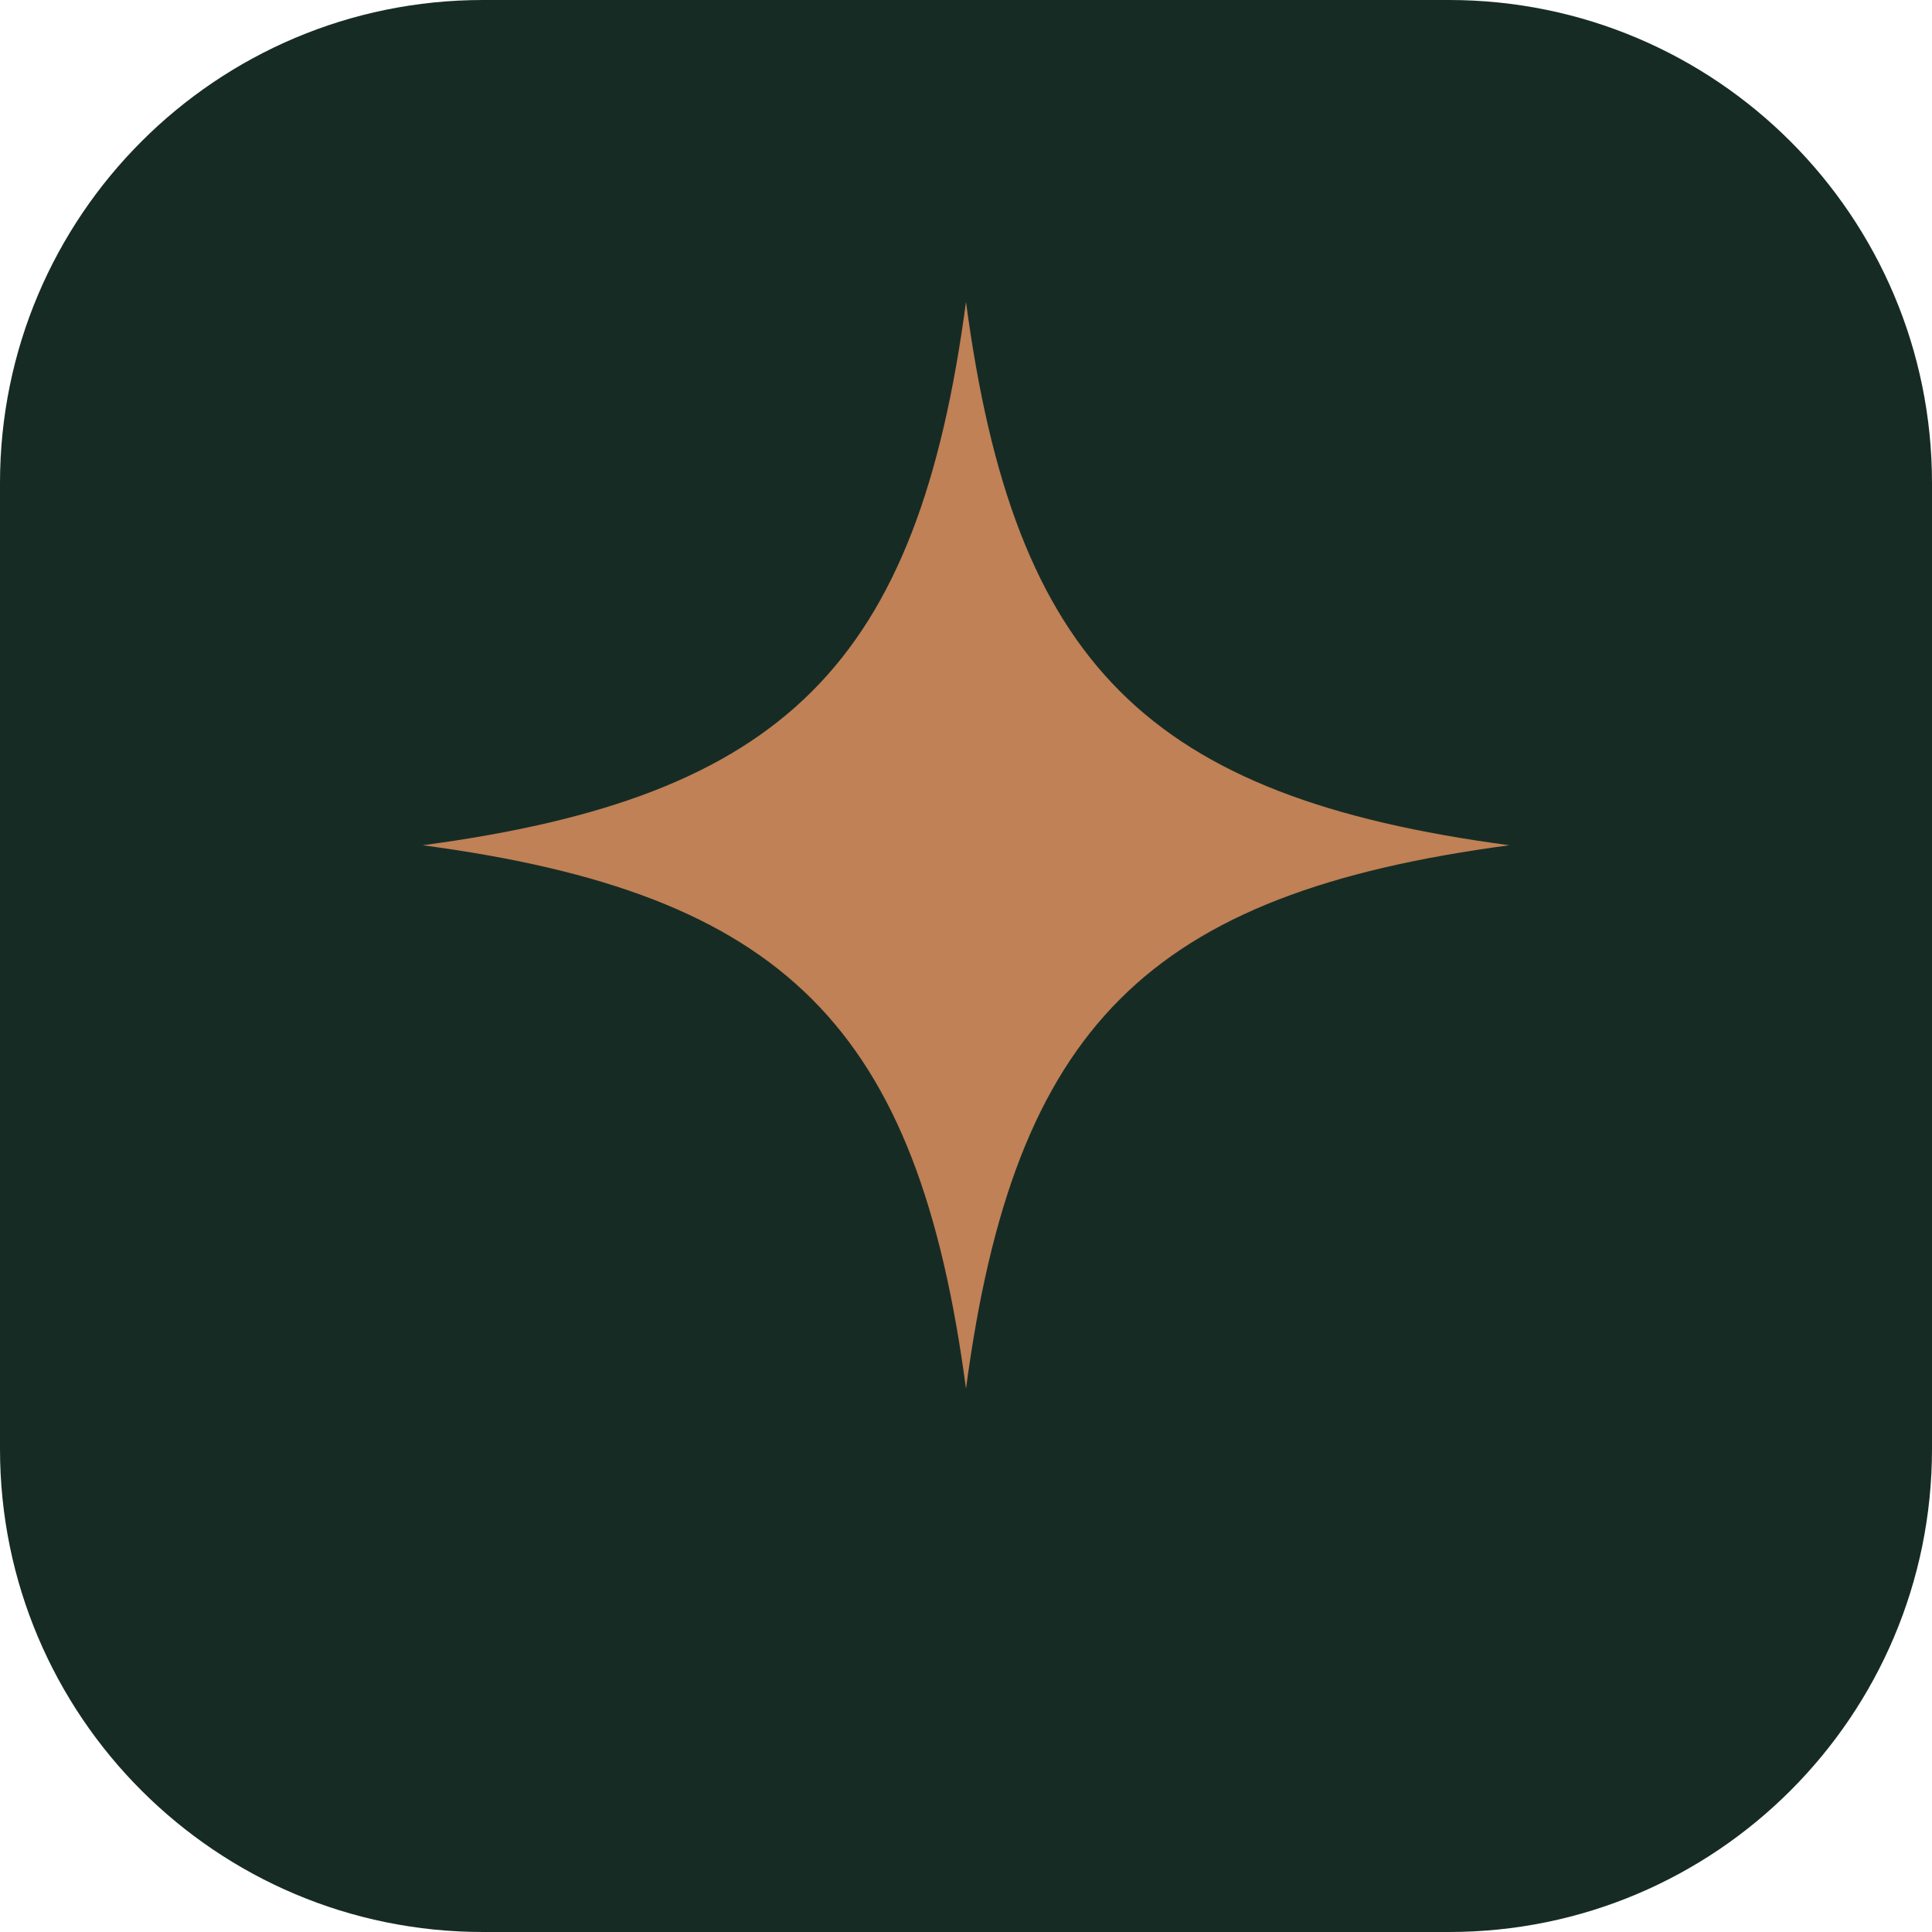
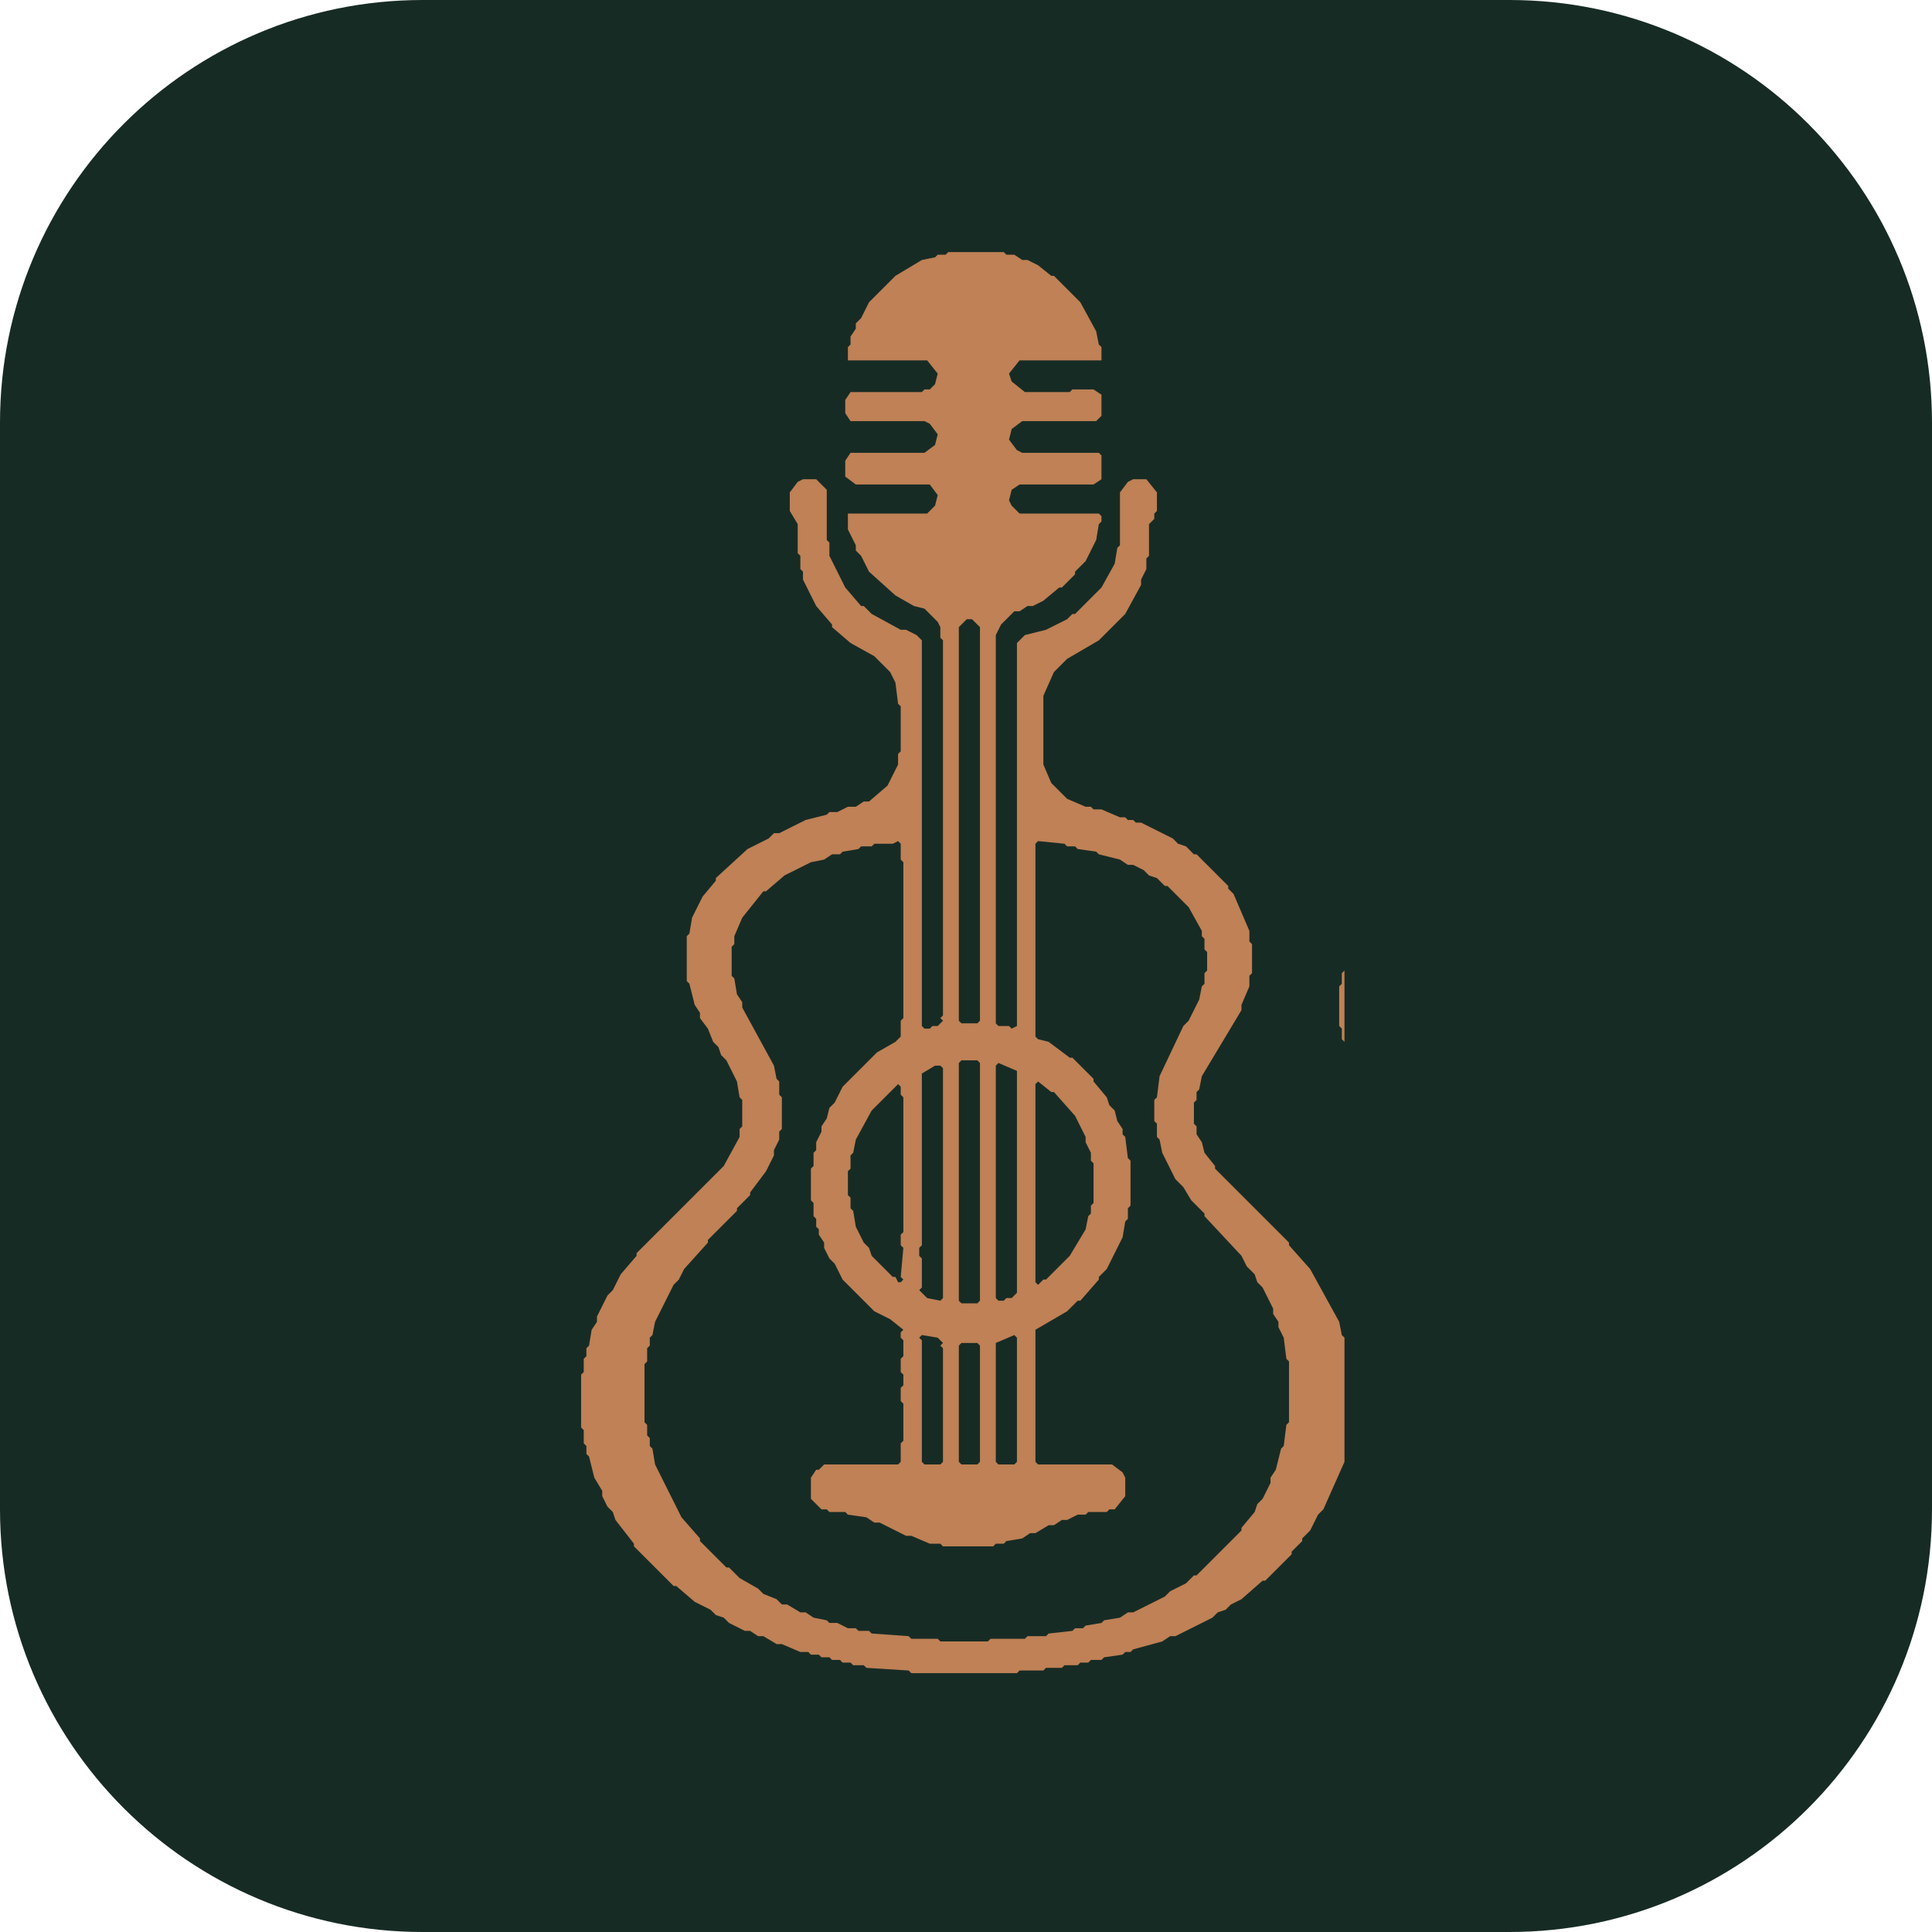
<svg xmlns="http://www.w3.org/2000/svg" viewBox="0 0 64 64">
-   <rect width="64" height="64" rx="16" fill="#172b25" />
-   <path d="M32 10c1.6 12 6 16.4 18 18-12 1.6-16.4 6-18 18-1.6-12-6-16.4-18-18 12-1.6 16.4-6 18-18Z" fill="#bf8155" />
+   <rect width="64" height="64" rx="14" fill="#172b25" />
+   <g transform="translate(17.5 6.6) scale(0.0875)">
+     <path fill="#BF8155" fill-rule="evenodd" d="M164,433 L170,433 L171,434 L171,478 L170,479 L164,479 L163,478 L163,434 Z M184,430 L185,431 L185,478 L184,479 L178,479 L177,478 L177,433 Z M149,430 L155,431 L157,433 L156,434 L157,435 L157,478 L156,479 L150,479 L149,478 L149,432 L148,431 Z M140,335 L141,336 L141,339 L142,340 L142,391 L141,392 L141,396 L142,397 L141,408 L142,409 L141,410 L140,410 L139,408 L138,408 L130,400 L129,397 L127,395 L124,389 L123,383 L122,382 L122,378 L121,377 L121,368 L122,367 L122,362 L123,361 L124,356 L130,345 Z M193,334 L198,338 L199,338 L207,347 L211,355 L211,357 L213,361 L213,364 L214,365 L214,380 L213,381 L213,384 L212,385 L211,390 L205,400 L196,409 L195,409 L193,411 L192,410 L192,335 Z M154,328 L156,328 L157,329 L157,416 L156,417 L151,416 L148,413 L149,412 L149,401 L148,400 L148,397 L149,396 L149,331 Z M178,327 L185,330 L185,414 L183,416 L181,416 L180,417 L178,417 L177,416 L177,328 Z M164,326 L170,326 L171,327 L171,417 L170,418 L164,418 L163,417 L163,327 Z M309,288 L309,292 L308,293 L308,297 L307,298 L307,313 L308,314 L308,318 L309,319 L309,321 Z M115,248 L118,248 L119,247 L125,246 L126,245 L130,245 L131,244 L138,244 L140,243 L141,244 L141,250 L142,251 L142,310 L141,311 L141,317 L139,319 L132,323 L119,336 L116,342 L114,344 L113,348 L111,351 L111,353 L109,357 L109,360 L108,361 L108,366 L107,367 L107,379 L108,380 L108,385 L109,386 L109,389 L110,390 L110,392 L112,395 L112,397 L114,401 L116,403 L119,409 L131,421 L137,424 L142,428 L141,429 L141,431 L142,432 L142,438 L141,439 L141,444 L142,445 L142,449 L141,450 L141,455 L142,456 L142,470 L141,471 L141,478 L140,479 L112,479 L110,481 L109,481 L107,484 L107,492 L111,496 L113,496 L114,497 L120,497 L121,498 L128,499 L131,501 L133,501 L143,506 L145,506 L152,509 L156,509 L157,510 L176,510 L177,509 L180,509 L181,508 L187,507 L190,505 L192,505 L197,502 L199,502 L202,500 L204,500 L208,498 L211,498 L212,497 L219,497 L220,496 L222,496 L226,491 L226,484 L225,482 L221,479 L193,479 L192,478 L192,428 L204,421 L208,417 L209,417 L216,409 L216,408 L219,405 L225,393 L226,387 L227,386 L227,382 L228,381 L228,364 L227,363 L226,355 L225,354 L225,352 L223,349 L222,345 L220,343 L219,340 L214,334 L214,333 L206,325 L205,325 L197,319 L193,318 L192,317 L192,244 L193,243 L203,244 L204,245 L207,245 L208,246 L215,247 L216,248 L224,250 L227,252 L229,252 L233,254 L235,256 L238,257 L241,260 L242,260 L250,268 L255,277 L255,279 L256,280 L256,284 L257,285 L257,292 L256,293 L256,297 L255,298 L254,303 L250,311 L248,313 L239,332 L238,340 L237,341 L237,349 L238,350 L238,355 L239,356 L240,361 L245,371 L248,374 L251,379 L256,384 L256,385 L270,400 L272,404 L275,407 L276,410 L278,412 L282,420 L282,422 L284,425 L284,427 L286,431 L287,439 L288,440 L288,463 L287,464 L286,472 L285,473 L283,481 L281,484 L281,486 L278,492 L276,494 L275,497 L270,503 L270,504 L253,521 L252,521 L249,524 L243,527 L241,529 L229,535 L227,535 L224,537 L218,538 L217,539 L211,540 L210,541 L207,541 L206,542 L197,543 L196,544 L189,544 L188,545 L175,545 L174,546 L156,546 L155,545 L145,545 L144,544 L130,543 L129,542 L125,542 L124,541 L121,541 L117,539 L114,539 L113,538 L108,537 L105,535 L103,535 L98,532 L96,532 L94,530 L89,528 L87,526 L80,522 L76,518 L75,518 L65,508 L65,507 L58,499 L48,479 L47,473 L46,472 L46,469 L45,468 L45,464 L44,463 L44,441 L45,440 L45,435 L46,434 L46,431 L47,430 L48,425 L55,411 L57,409 L59,405 L68,395 L68,394 L79,383 L79,382 L84,377 L84,376 L90,368 L93,362 L93,360 L95,356 L95,353 L96,352 L96,340 L95,339 L95,334 L94,333 L93,328 L81,306 L81,304 L79,301 L78,295 L77,294 L77,283 L78,282 L78,279 L81,272 L89,262 L90,262 L97,256 L107,251 L112,250 Z M166,159 L168,159 L171,162 L171,311 L170,312 L164,312 L163,311 L163,162 Z M159,20 L158,21 L155,21 L154,22 L149,23 L139,29 L129,39 L126,45 L124,47 L124,49 L122,52 L122,55 L121,56 L121,61 L151,61 L155,66 L154,70 L152,72 L150,72 L149,73 L122,73 L120,76 L120,81 L122,84 L150,84 L152,85 L155,89 L154,93 L150,96 L122,96 L120,99 L120,105 L124,108 L152,108 L155,112 L154,116 L151,119 L121,119 L121,125 L124,131 L124,133 L126,135 L129,141 L139,150 L146,154 L150,155 L155,160 L156,162 L156,166 L157,167 L157,309 L156,310 L157,311 L155,313 L153,313 L152,314 L150,314 L149,313 L149,167 L147,165 L143,163 L141,163 L130,157 L127,154 L126,154 L120,147 L114,135 L114,130 L113,129 L113,110 L109,106 L104,106 L102,107 L99,111 L99,118 L102,123 L102,134 L103,135 L103,140 L104,141 L104,144 L109,154 L115,161 L115,162 L122,168 L131,173 L137,179 L139,183 L140,191 L141,192 L141,209 L140,210 L140,214 L136,222 L129,228 L127,228 L124,230 L121,230 L117,232 L114,232 L113,233 L105,235 L95,240 L93,240 L91,242 L83,246 L71,257 L71,258 L66,264 L62,272 L61,278 L60,279 L60,296 L61,297 L63,305 L65,308 L65,310 L68,314 L70,319 L72,321 L73,324 L75,326 L79,334 L80,340 L81,341 L81,351 L80,352 L80,355 L74,366 L41,399 L41,400 L35,407 L32,413 L30,415 L26,423 L26,425 L24,428 L23,434 L22,435 L22,438 L21,439 L21,444 L20,445 L20,465 L21,466 L21,471 L22,472 L22,475 L23,476 L25,484 L28,489 L28,491 L30,495 L32,497 L33,500 L40,509 L40,510 L55,525 L56,525 L63,531 L69,534 L71,536 L74,537 L76,539 L82,542 L84,542 L87,544 L89,544 L94,547 L96,547 L103,550 L106,550 L107,551 L110,551 L111,552 L114,552 L115,553 L118,553 L119,554 L122,554 L123,555 L127,555 L128,556 L144,557 L145,558 L185,558 L186,557 L195,557 L196,556 L202,556 L203,555 L208,555 L209,554 L212,554 L213,553 L217,553 L218,552 L225,551 L226,550 L228,550 L229,549 L240,546 L243,544 L245,544 L259,537 L261,535 L264,534 L266,532 L270,530 L278,523 L279,523 L289,513 L289,512 L293,508 L293,507 L296,504 L299,498 L301,496 L309,478 L309,431 L308,430 L307,425 L296,405 L288,396 L288,395 L260,367 L260,366 L256,361 L255,357 L253,354 L253,351 L252,350 L252,342 L253,341 L253,338 L254,337 L255,332 L270,307 L270,305 L273,298 L273,294 L274,293 L274,282 L273,281 L273,277 L267,263 L265,261 L265,260 L253,248 L252,248 L249,245 L246,244 L244,242 L232,236 L230,236 L229,235 L227,235 L226,234 L224,234 L217,231 L214,231 L213,230 L211,230 L204,227 L198,221 L195,214 L195,188 L199,179 L204,174 L216,167 L226,157 L232,146 L232,144 L234,140 L234,136 L235,135 L235,123 L237,121 L237,119 L238,118 L238,111 L234,106 L229,106 L227,107 L224,111 L224,131 L223,132 L222,138 L217,147 L207,157 L206,157 L204,159 L196,163 L188,165 L185,168 L185,313 L183,314 L182,313 L178,313 L177,312 L177,165 L179,161 L184,156 L186,156 L189,154 L191,154 L195,152 L201,147 L202,147 L207,142 L207,141 L211,137 L215,129 L216,123 L217,122 L217,120 L216,119 L186,119 L183,116 L182,114 L183,110 L186,108 L214,108 L217,106 L217,97 L216,96 L187,96 L185,95 L182,91 L183,87 L187,84 L215,84 L217,82 L217,74 L214,72 L206,72 L205,73 L188,73 L183,69 L182,66 L186,61 L217,61 L217,56 L216,55 L215,50 L209,39 L199,29 L198,29 L193,25 L189,23 L187,23 L184,21 L181,21 L180,20 Z" />
+   </g>
</svg>
